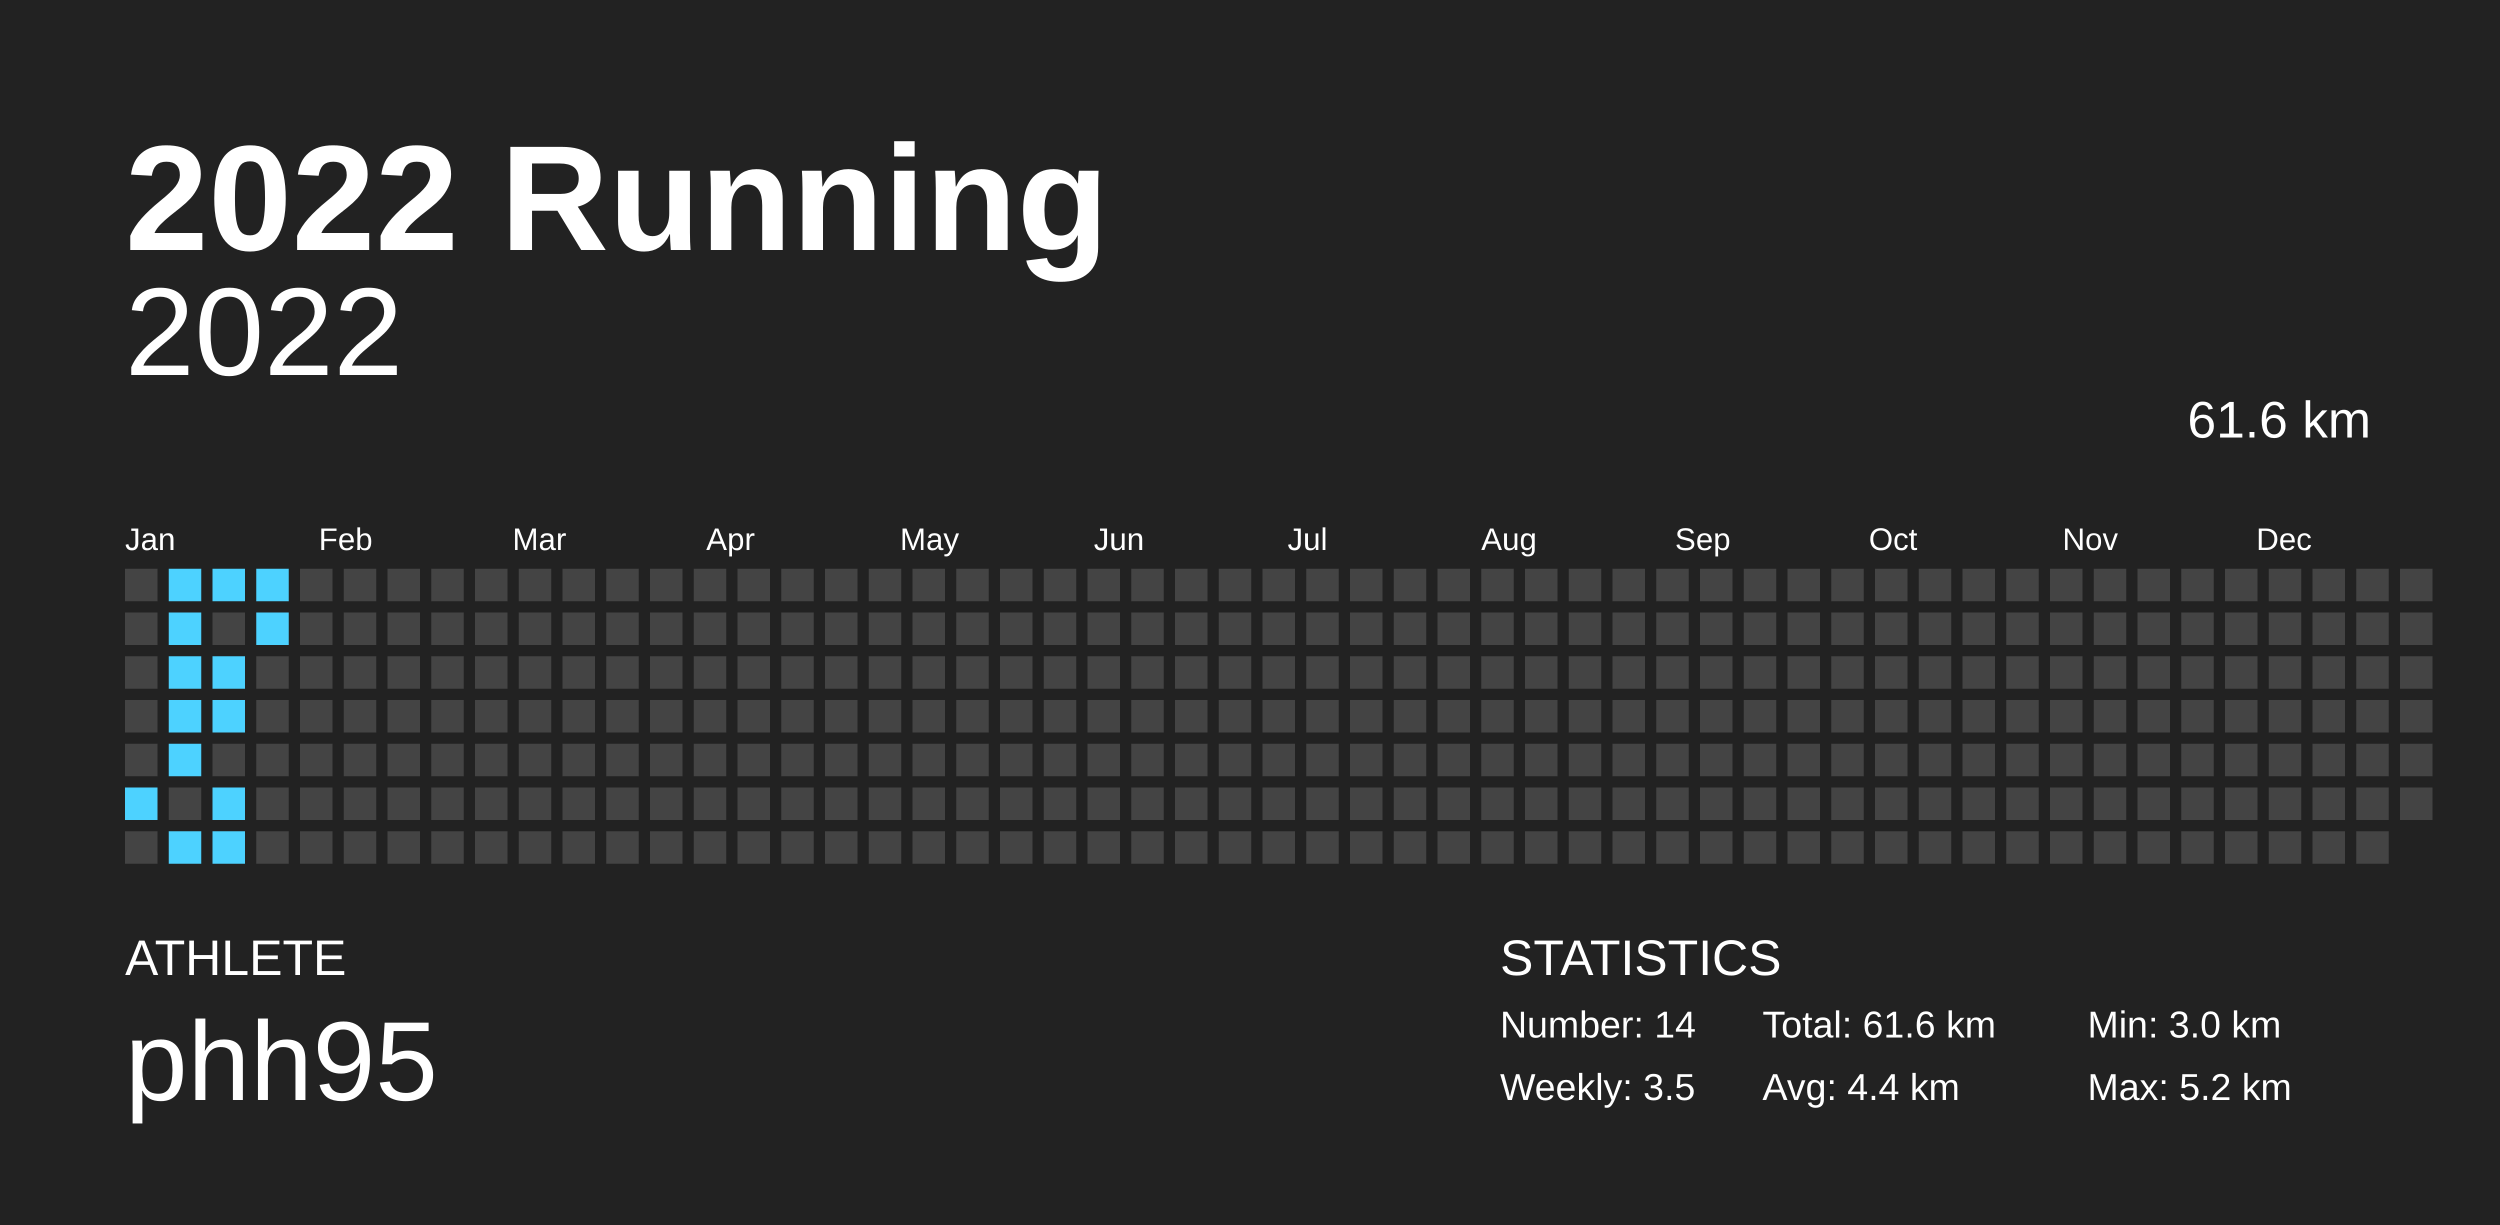
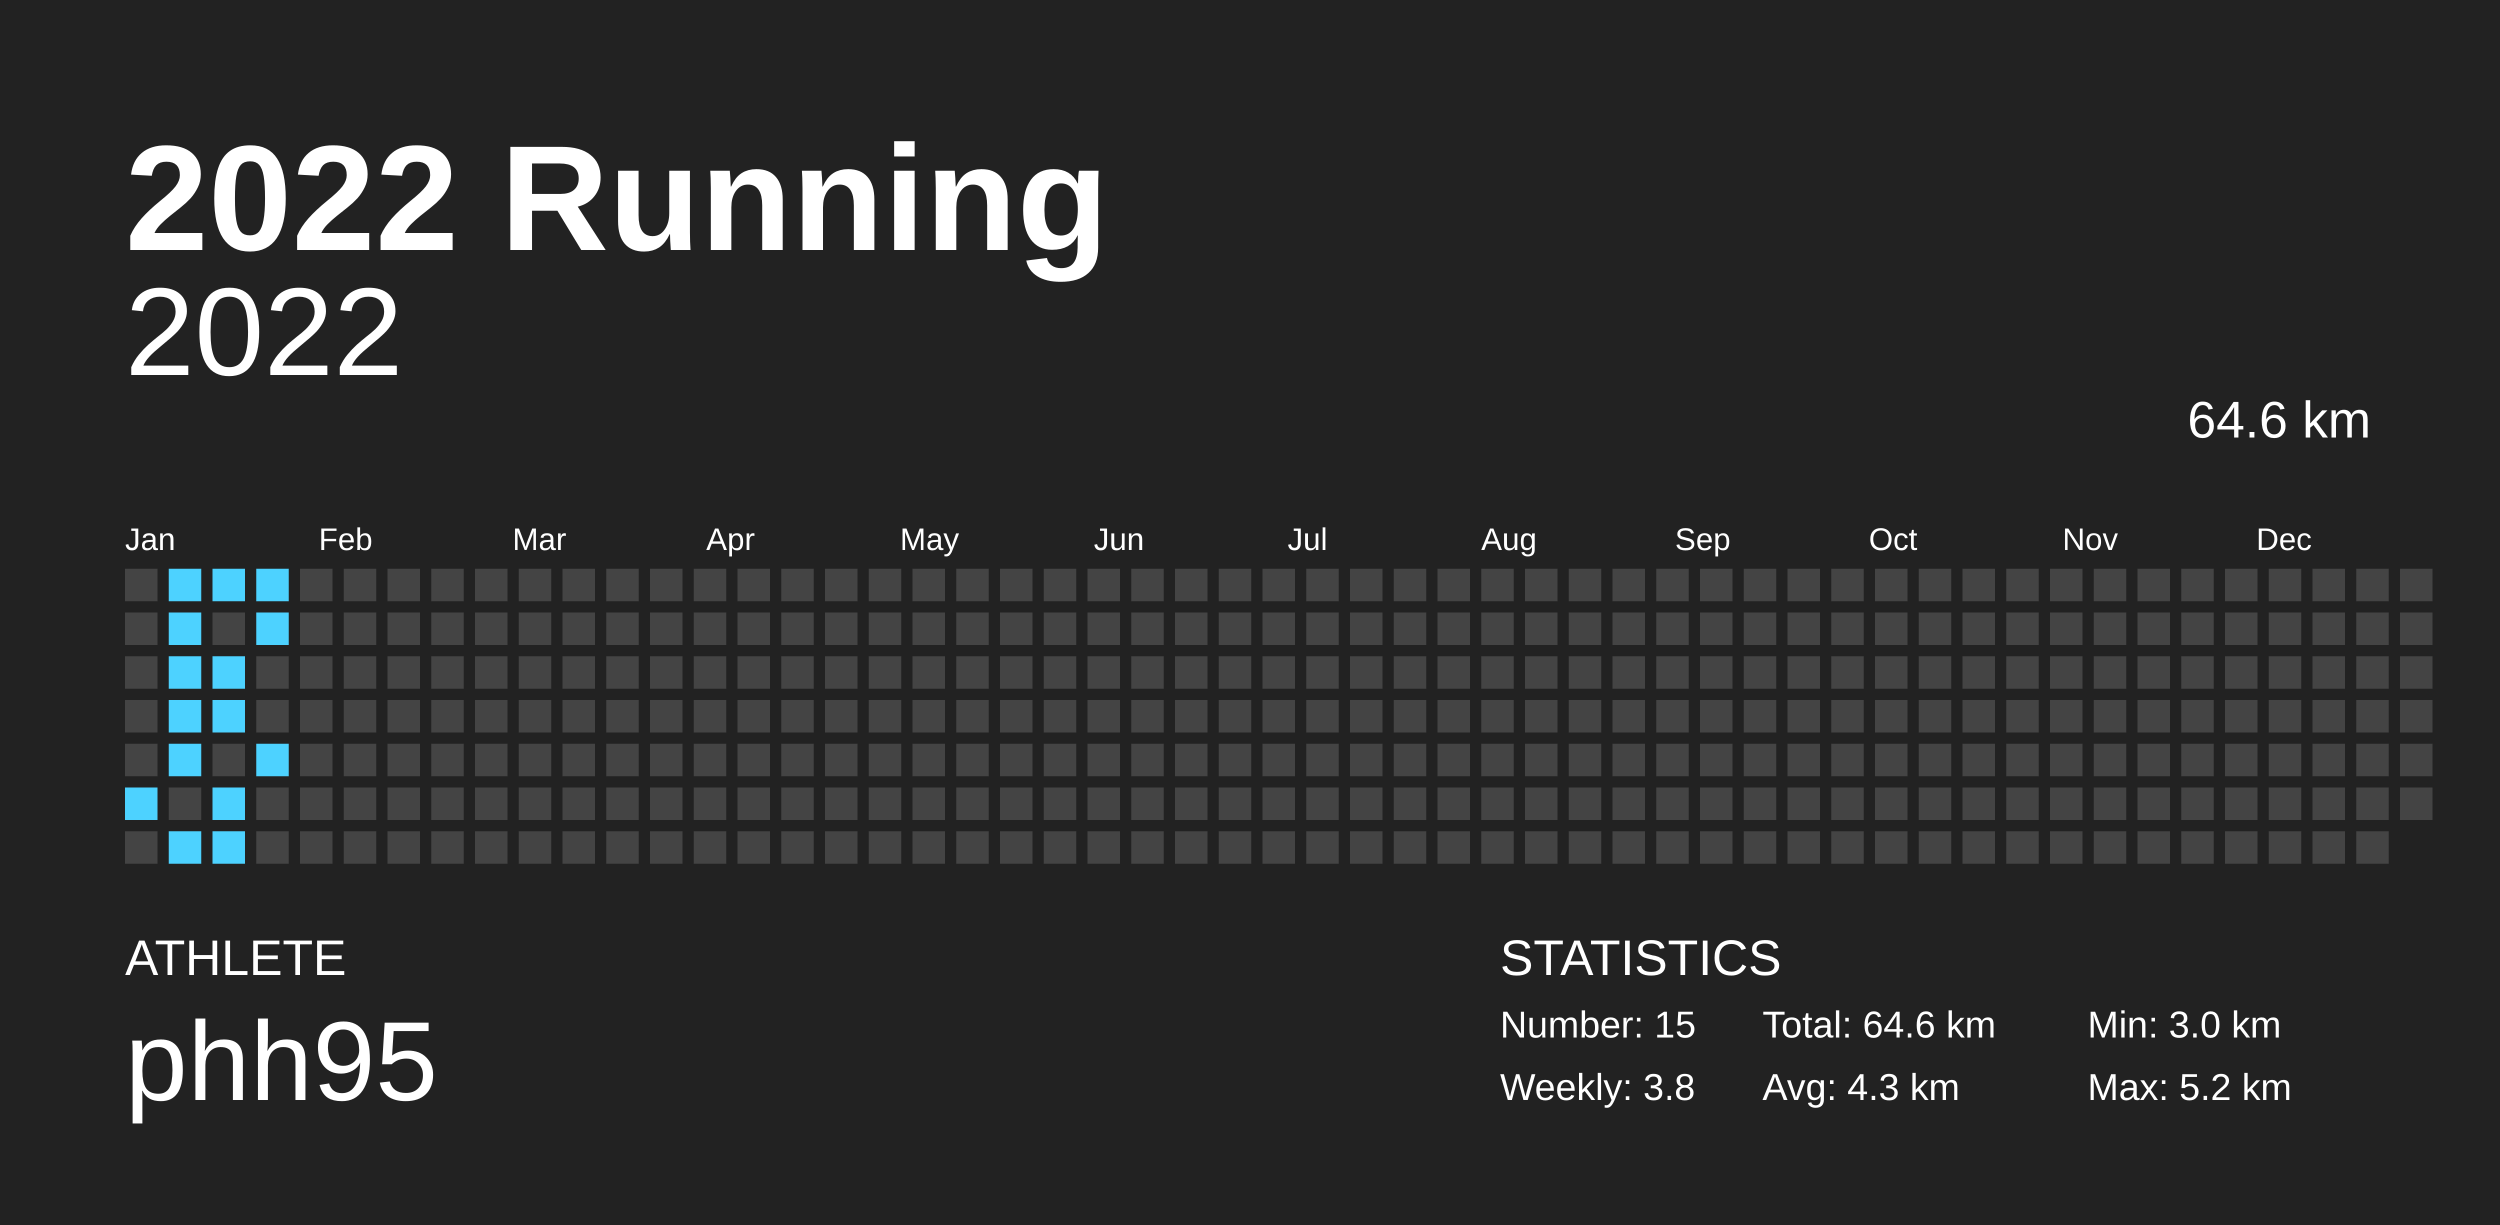
<svg xmlns="http://www.w3.org/2000/svg" baseProfile="full" height="98mm" version="1.1" viewBox="0,0,200,98" width="200mm">
  <defs />
  <rect fill="#222222" height="98" width="200" x="0" y="0" />
  <text fill="#FFFFFF" style="font-size:12px; font-family:Arial; font-weight:bold;" x="10" y="20">2022 Running</text>
  <text fill="#FFFFFF" style="font-size:4px; font-family:Arial" x="10" y="78">ATHLETE</text>
  <text fill="#FFFFFF" style="font-size:9px; font-family:Arial" x="10" y="88">phh95</text>
  <text fill="#FFFFFF" style="font-size:4px; font-family:Arial" x="120" y="78">STATISTICS</text>
-   <text fill="#FFFFFF" style="font-size:3px; font-family:Arial" x="120" y="83">Number: 14</text>
-   <text fill="#FFFFFF" style="font-size:3px; font-family:Arial" x="120" y="88">Weekly: 3.5</text>
-   <text fill="#FFFFFF" style="font-size:3px; font-family:Arial" x="141" y="83">Total: 61.6 km</text>
-   <text fill="#FFFFFF" style="font-size:3px; font-family:Arial" x="141" y="88">Avg: 4.4 km</text>
+   <text fill="#FFFFFF" style="font-size:3px; font-family:Arial" x="120" y="83">Number: 15</text>
+   <text fill="#FFFFFF" style="font-size:3px; font-family:Arial" x="120" y="88">Weekly: 3.8</text>
+   <text fill="#FFFFFF" style="font-size:3px; font-family:Arial" x="141" y="83">Total: 64.6 km</text>
+   <text fill="#FFFFFF" style="font-size:3px; font-family:Arial" x="141" y="88">Avg: 4.3 km</text>
  <text fill="#FFFFFF" style="font-size:3px; font-family:Arial" x="167" y="83">Min: 3.0 km</text>
  <text fill="#FFFFFF" style="font-size:3px; font-family:Arial" x="167" y="88">Max: 5.2 km</text>
  <text alignment-baseline="hanging" fill="#FFFFFF" style="font-size:10.0px; font-family:Arial;" x="10" y="30">2022</text>
-   <text alignment-baseline="hanging" fill="#FFFFFF" style="font-size:4.125px; font-family:Arial;" x="175" y="35">61.6 km</text>
+   <text alignment-baseline="hanging" fill="#FFFFFF" style="font-size:4.125px; font-family:Arial;" x="175" y="35">64.6 km</text>
  <text fill="#FFFFFF" style="font-size:2.5px; font-family:Arial" x="10.0" y="44">Jan</text>
  <text fill="#FFFFFF" style="font-size:2.5px; font-family:Arial" x="25.5" y="44">Feb</text>
  <text fill="#FFFFFF" style="font-size:2.5px; font-family:Arial" x="41.0" y="44">Mar</text>
  <text fill="#FFFFFF" style="font-size:2.5px; font-family:Arial" x="56.5" y="44">Apr</text>
  <text fill="#FFFFFF" style="font-size:2.5px; font-family:Arial" x="72.0" y="44">May</text>
  <text fill="#FFFFFF" style="font-size:2.5px; font-family:Arial" x="87.5" y="44">Jun</text>
  <text fill="#FFFFFF" style="font-size:2.5px; font-family:Arial" x="103.0" y="44">Jul</text>
  <text fill="#FFFFFF" style="font-size:2.5px; font-family:Arial" x="118.5" y="44">Aug</text>
  <text fill="#FFFFFF" style="font-size:2.5px; font-family:Arial" x="134.0" y="44">Sep</text>
  <text fill="#FFFFFF" style="font-size:2.5px; font-family:Arial" x="149.5" y="44">Oct</text>
  <text fill="#FFFFFF" style="font-size:2.5px; font-family:Arial" x="165.0" y="44">Nov</text>
  <text fill="#FFFFFF" style="font-size:2.5px; font-family:Arial" x="180.5" y="44">Dec</text>
  <rect fill="#444444" height="2.6" width="2.6" x="10.0" y="45.5" />
  <rect fill="#444444" height="2.6" width="2.6" x="10.0" y="49.0" />
  <rect fill="#444444" height="2.6" width="2.6" x="10.0" y="52.5" />
  <rect fill="#444444" height="2.6" width="2.6" x="10.0" y="56.0" />
  <rect fill="#444444" height="2.6" width="2.6" x="10.0" y="59.5" />
  <rect fill="#4dd2ff" height="2.6" width="2.6" x="10.0" y="63.0" />
  <rect fill="#444444" height="2.6" width="2.6" x="10.0" y="66.5" />
  <rect fill="#4dd2ff" height="2.6" width="2.6" x="13.5" y="45.5" />
  <rect fill="#4dd2ff" height="2.6" width="2.6" x="13.5" y="49.0" />
  <rect fill="#4dd2ff" height="2.6" width="2.6" x="13.5" y="52.5" />
  <rect fill="#4dd2ff" height="2.6" width="2.6" x="13.5" y="56.0" />
  <rect fill="#4dd2ff" height="2.6" width="2.6" x="13.5" y="59.5" />
  <rect fill="#444444" height="2.6" width="2.6" x="13.5" y="63.0" />
  <rect fill="#4dd2ff" height="2.6" width="2.6" x="13.5" y="66.5" />
  <rect fill="#4dd2ff" height="2.6" width="2.6" x="17.0" y="45.5" />
  <rect fill="#444444" height="2.6" width="2.6" x="17.0" y="49.0" />
  <rect fill="#4dd2ff" height="2.6" width="2.6" x="17.0" y="52.5" />
  <rect fill="#4dd2ff" height="2.6" width="2.6" x="17.0" y="56.0" />
  <rect fill="#444444" height="2.6" width="2.6" x="17.0" y="59.5" />
  <rect fill="#4dd2ff" height="2.6" width="2.6" x="17.0" y="63.0" />
  <rect fill="#4dd2ff" height="2.6" width="2.6" x="17.0" y="66.5" />
  <rect fill="#4dd2ff" height="2.6" width="2.6" x="20.5" y="45.5" />
  <rect fill="#4dd2ff" height="2.6" width="2.6" x="20.5" y="49.0" />
  <rect fill="#444444" height="2.6" width="2.6" x="20.5" y="52.5" />
  <rect fill="#444444" height="2.6" width="2.6" x="20.5" y="56.0" />
-   <rect fill="#444444" height="2.6" width="2.6" x="20.5" y="59.5" />
+   <rect fill="#4dd2ff" height="2.6" width="2.6" x="20.5" y="59.5" />
  <rect fill="#444444" height="2.6" width="2.6" x="20.5" y="63.0" />
  <rect fill="#444444" height="2.6" width="2.6" x="20.5" y="66.5" />
  <rect fill="#444444" height="2.6" width="2.6" x="24.0" y="45.5" />
  <rect fill="#444444" height="2.6" width="2.6" x="24.0" y="49.0" />
  <rect fill="#444444" height="2.6" width="2.6" x="24.0" y="52.5" />
  <rect fill="#444444" height="2.6" width="2.6" x="24.0" y="56.0" />
  <rect fill="#444444" height="2.6" width="2.6" x="24.0" y="59.5" />
  <rect fill="#444444" height="2.6" width="2.6" x="24.0" y="63.0" />
  <rect fill="#444444" height="2.6" width="2.6" x="24.0" y="66.5" />
  <rect fill="#444444" height="2.6" width="2.6" x="27.5" y="45.5" />
  <rect fill="#444444" height="2.6" width="2.6" x="27.5" y="49.0" />
  <rect fill="#444444" height="2.6" width="2.6" x="27.5" y="52.5" />
  <rect fill="#444444" height="2.6" width="2.6" x="27.5" y="56.0" />
  <rect fill="#444444" height="2.6" width="2.6" x="27.5" y="59.5" />
  <rect fill="#444444" height="2.6" width="2.6" x="27.5" y="63.0" />
  <rect fill="#444444" height="2.6" width="2.6" x="27.5" y="66.5" />
  <rect fill="#444444" height="2.6" width="2.6" x="31.0" y="45.5" />
  <rect fill="#444444" height="2.6" width="2.6" x="31.0" y="49.0" />
  <rect fill="#444444" height="2.6" width="2.6" x="31.0" y="52.5" />
  <rect fill="#444444" height="2.6" width="2.6" x="31.0" y="56.0" />
  <rect fill="#444444" height="2.6" width="2.6" x="31.0" y="59.5" />
  <rect fill="#444444" height="2.6" width="2.6" x="31.0" y="63.0" />
  <rect fill="#444444" height="2.6" width="2.6" x="31.0" y="66.5" />
  <rect fill="#444444" height="2.6" width="2.6" x="34.5" y="45.5" />
  <rect fill="#444444" height="2.6" width="2.6" x="34.5" y="49.0" />
  <rect fill="#444444" height="2.6" width="2.6" x="34.5" y="52.5" />
  <rect fill="#444444" height="2.6" width="2.6" x="34.5" y="56.0" />
  <rect fill="#444444" height="2.6" width="2.6" x="34.5" y="59.5" />
  <rect fill="#444444" height="2.6" width="2.6" x="34.5" y="63.0" />
  <rect fill="#444444" height="2.6" width="2.6" x="34.5" y="66.5" />
  <rect fill="#444444" height="2.6" width="2.6" x="38.0" y="45.5" />
  <rect fill="#444444" height="2.6" width="2.6" x="38.0" y="49.0" />
  <rect fill="#444444" height="2.6" width="2.6" x="38.0" y="52.5" />
  <rect fill="#444444" height="2.6" width="2.6" x="38.0" y="56.0" />
  <rect fill="#444444" height="2.6" width="2.6" x="38.0" y="59.5" />
  <rect fill="#444444" height="2.6" width="2.6" x="38.0" y="63.0" />
  <rect fill="#444444" height="2.6" width="2.6" x="38.0" y="66.5" />
  <rect fill="#444444" height="2.6" width="2.6" x="41.5" y="45.5" />
  <rect fill="#444444" height="2.6" width="2.6" x="41.5" y="49.0" />
  <rect fill="#444444" height="2.6" width="2.6" x="41.5" y="52.5" />
  <rect fill="#444444" height="2.6" width="2.6" x="41.5" y="56.0" />
  <rect fill="#444444" height="2.6" width="2.6" x="41.5" y="59.5" />
  <rect fill="#444444" height="2.6" width="2.6" x="41.5" y="63.0" />
  <rect fill="#444444" height="2.6" width="2.6" x="41.5" y="66.5" />
  <rect fill="#444444" height="2.6" width="2.6" x="45.0" y="45.5" />
  <rect fill="#444444" height="2.6" width="2.6" x="45.0" y="49.0" />
  <rect fill="#444444" height="2.6" width="2.6" x="45.0" y="52.5" />
  <rect fill="#444444" height="2.6" width="2.6" x="45.0" y="56.0" />
  <rect fill="#444444" height="2.6" width="2.6" x="45.0" y="59.5" />
  <rect fill="#444444" height="2.6" width="2.6" x="45.0" y="63.0" />
  <rect fill="#444444" height="2.6" width="2.6" x="45.0" y="66.5" />
  <rect fill="#444444" height="2.6" width="2.6" x="48.5" y="45.5" />
  <rect fill="#444444" height="2.6" width="2.6" x="48.5" y="49.0" />
  <rect fill="#444444" height="2.6" width="2.6" x="48.5" y="52.5" />
  <rect fill="#444444" height="2.6" width="2.6" x="48.5" y="56.0" />
  <rect fill="#444444" height="2.6" width="2.6" x="48.5" y="59.5" />
  <rect fill="#444444" height="2.6" width="2.6" x="48.5" y="63.0" />
  <rect fill="#444444" height="2.6" width="2.6" x="48.5" y="66.5" />
  <rect fill="#444444" height="2.6" width="2.6" x="52.0" y="45.5" />
  <rect fill="#444444" height="2.6" width="2.6" x="52.0" y="49.0" />
  <rect fill="#444444" height="2.6" width="2.6" x="52.0" y="52.5" />
  <rect fill="#444444" height="2.6" width="2.6" x="52.0" y="56.0" />
  <rect fill="#444444" height="2.6" width="2.6" x="52.0" y="59.5" />
  <rect fill="#444444" height="2.6" width="2.6" x="52.0" y="63.0" />
  <rect fill="#444444" height="2.6" width="2.6" x="52.0" y="66.5" />
  <rect fill="#444444" height="2.6" width="2.6" x="55.5" y="45.5" />
  <rect fill="#444444" height="2.6" width="2.6" x="55.5" y="49.0" />
  <rect fill="#444444" height="2.6" width="2.6" x="55.5" y="52.5" />
  <rect fill="#444444" height="2.6" width="2.6" x="55.5" y="56.0" />
  <rect fill="#444444" height="2.6" width="2.6" x="55.5" y="59.5" />
  <rect fill="#444444" height="2.6" width="2.6" x="55.5" y="63.0" />
  <rect fill="#444444" height="2.6" width="2.6" x="55.5" y="66.5" />
  <rect fill="#444444" height="2.6" width="2.6" x="59.0" y="45.5" />
  <rect fill="#444444" height="2.6" width="2.6" x="59.0" y="49.0" />
  <rect fill="#444444" height="2.6" width="2.6" x="59.0" y="52.5" />
  <rect fill="#444444" height="2.6" width="2.6" x="59.0" y="56.0" />
  <rect fill="#444444" height="2.6" width="2.6" x="59.0" y="59.5" />
  <rect fill="#444444" height="2.6" width="2.6" x="59.0" y="63.0" />
  <rect fill="#444444" height="2.6" width="2.6" x="59.0" y="66.5" />
  <rect fill="#444444" height="2.6" width="2.6" x="62.5" y="45.5" />
  <rect fill="#444444" height="2.6" width="2.6" x="62.5" y="49.0" />
  <rect fill="#444444" height="2.6" width="2.6" x="62.5" y="52.5" />
  <rect fill="#444444" height="2.6" width="2.6" x="62.5" y="56.0" />
  <rect fill="#444444" height="2.6" width="2.6" x="62.5" y="59.5" />
  <rect fill="#444444" height="2.6" width="2.6" x="62.5" y="63.0" />
  <rect fill="#444444" height="2.6" width="2.6" x="62.5" y="66.5" />
  <rect fill="#444444" height="2.6" width="2.6" x="66.0" y="45.5" />
  <rect fill="#444444" height="2.6" width="2.6" x="66.0" y="49.0" />
  <rect fill="#444444" height="2.6" width="2.6" x="66.0" y="52.5" />
  <rect fill="#444444" height="2.6" width="2.6" x="66.0" y="56.0" />
  <rect fill="#444444" height="2.6" width="2.6" x="66.0" y="59.5" />
  <rect fill="#444444" height="2.6" width="2.6" x="66.0" y="63.0" />
  <rect fill="#444444" height="2.6" width="2.6" x="66.0" y="66.5" />
  <rect fill="#444444" height="2.6" width="2.6" x="69.5" y="45.5" />
  <rect fill="#444444" height="2.6" width="2.6" x="69.5" y="49.0" />
  <rect fill="#444444" height="2.6" width="2.6" x="69.5" y="52.5" />
  <rect fill="#444444" height="2.6" width="2.6" x="69.5" y="56.0" />
  <rect fill="#444444" height="2.6" width="2.6" x="69.5" y="59.5" />
  <rect fill="#444444" height="2.6" width="2.6" x="69.5" y="63.0" />
  <rect fill="#444444" height="2.6" width="2.6" x="69.5" y="66.5" />
  <rect fill="#444444" height="2.6" width="2.6" x="73.0" y="45.5" />
  <rect fill="#444444" height="2.6" width="2.6" x="73.0" y="49.0" />
  <rect fill="#444444" height="2.6" width="2.6" x="73.0" y="52.5" />
  <rect fill="#444444" height="2.6" width="2.6" x="73.0" y="56.0" />
  <rect fill="#444444" height="2.6" width="2.6" x="73.0" y="59.5" />
  <rect fill="#444444" height="2.6" width="2.6" x="73.0" y="63.0" />
  <rect fill="#444444" height="2.6" width="2.6" x="73.0" y="66.5" />
  <rect fill="#444444" height="2.6" width="2.6" x="76.5" y="45.5" />
  <rect fill="#444444" height="2.6" width="2.6" x="76.5" y="49.0" />
  <rect fill="#444444" height="2.6" width="2.6" x="76.5" y="52.5" />
  <rect fill="#444444" height="2.6" width="2.6" x="76.5" y="56.0" />
  <rect fill="#444444" height="2.6" width="2.6" x="76.5" y="59.5" />
  <rect fill="#444444" height="2.6" width="2.6" x="76.5" y="63.0" />
  <rect fill="#444444" height="2.6" width="2.6" x="76.5" y="66.5" />
  <rect fill="#444444" height="2.6" width="2.6" x="80.0" y="45.5" />
  <rect fill="#444444" height="2.6" width="2.6" x="80.0" y="49.0" />
  <rect fill="#444444" height="2.6" width="2.6" x="80.0" y="52.5" />
  <rect fill="#444444" height="2.6" width="2.6" x="80.0" y="56.0" />
  <rect fill="#444444" height="2.6" width="2.6" x="80.0" y="59.5" />
  <rect fill="#444444" height="2.6" width="2.6" x="80.0" y="63.0" />
  <rect fill="#444444" height="2.6" width="2.6" x="80.0" y="66.5" />
  <rect fill="#444444" height="2.6" width="2.6" x="83.5" y="45.5" />
  <rect fill="#444444" height="2.6" width="2.6" x="83.5" y="49.0" />
  <rect fill="#444444" height="2.6" width="2.6" x="83.5" y="52.5" />
  <rect fill="#444444" height="2.6" width="2.6" x="83.5" y="56.0" />
  <rect fill="#444444" height="2.6" width="2.6" x="83.5" y="59.5" />
  <rect fill="#444444" height="2.6" width="2.6" x="83.5" y="63.0" />
  <rect fill="#444444" height="2.6" width="2.6" x="83.5" y="66.5" />
  <rect fill="#444444" height="2.6" width="2.6" x="87.0" y="45.5" />
  <rect fill="#444444" height="2.6" width="2.6" x="87.0" y="49.0" />
  <rect fill="#444444" height="2.6" width="2.6" x="87.0" y="52.5" />
  <rect fill="#444444" height="2.6" width="2.6" x="87.0" y="56.0" />
  <rect fill="#444444" height="2.6" width="2.6" x="87.0" y="59.5" />
  <rect fill="#444444" height="2.6" width="2.6" x="87.0" y="63.0" />
  <rect fill="#444444" height="2.6" width="2.6" x="87.0" y="66.5" />
  <rect fill="#444444" height="2.6" width="2.6" x="90.5" y="45.5" />
  <rect fill="#444444" height="2.6" width="2.6" x="90.5" y="49.0" />
  <rect fill="#444444" height="2.6" width="2.6" x="90.5" y="52.5" />
  <rect fill="#444444" height="2.6" width="2.6" x="90.5" y="56.0" />
  <rect fill="#444444" height="2.6" width="2.6" x="90.5" y="59.5" />
  <rect fill="#444444" height="2.6" width="2.6" x="90.5" y="63.0" />
  <rect fill="#444444" height="2.6" width="2.6" x="90.5" y="66.5" />
  <rect fill="#444444" height="2.6" width="2.6" x="94.0" y="45.5" />
  <rect fill="#444444" height="2.6" width="2.6" x="94.0" y="49.0" />
  <rect fill="#444444" height="2.6" width="2.6" x="94.0" y="52.5" />
  <rect fill="#444444" height="2.6" width="2.6" x="94.0" y="56.0" />
  <rect fill="#444444" height="2.6" width="2.6" x="94.0" y="59.5" />
  <rect fill="#444444" height="2.6" width="2.6" x="94.0" y="63.0" />
  <rect fill="#444444" height="2.6" width="2.6" x="94.0" y="66.5" />
  <rect fill="#444444" height="2.6" width="2.6" x="97.5" y="45.5" />
  <rect fill="#444444" height="2.6" width="2.6" x="97.5" y="49.0" />
  <rect fill="#444444" height="2.6" width="2.6" x="97.5" y="52.5" />
  <rect fill="#444444" height="2.6" width="2.6" x="97.5" y="56.0" />
  <rect fill="#444444" height="2.6" width="2.6" x="97.5" y="59.5" />
  <rect fill="#444444" height="2.6" width="2.6" x="97.5" y="63.0" />
  <rect fill="#444444" height="2.6" width="2.6" x="97.5" y="66.5" />
  <rect fill="#444444" height="2.6" width="2.6" x="101.0" y="45.5" />
  <rect fill="#444444" height="2.6" width="2.6" x="101.0" y="49.0" />
  <rect fill="#444444" height="2.6" width="2.6" x="101.0" y="52.5" />
  <rect fill="#444444" height="2.6" width="2.6" x="101.0" y="56.0" />
  <rect fill="#444444" height="2.6" width="2.6" x="101.0" y="59.5" />
  <rect fill="#444444" height="2.6" width="2.6" x="101.0" y="63.0" />
  <rect fill="#444444" height="2.6" width="2.6" x="101.0" y="66.5" />
  <rect fill="#444444" height="2.6" width="2.6" x="104.5" y="45.5" />
  <rect fill="#444444" height="2.6" width="2.6" x="104.5" y="49.0" />
  <rect fill="#444444" height="2.6" width="2.6" x="104.5" y="52.5" />
  <rect fill="#444444" height="2.6" width="2.6" x="104.5" y="56.0" />
  <rect fill="#444444" height="2.6" width="2.6" x="104.5" y="59.5" />
  <rect fill="#444444" height="2.6" width="2.6" x="104.5" y="63.0" />
  <rect fill="#444444" height="2.6" width="2.6" x="104.5" y="66.5" />
  <rect fill="#444444" height="2.6" width="2.6" x="108.0" y="45.5" />
  <rect fill="#444444" height="2.6" width="2.6" x="108.0" y="49.0" />
  <rect fill="#444444" height="2.6" width="2.6" x="108.0" y="52.5" />
  <rect fill="#444444" height="2.6" width="2.6" x="108.0" y="56.0" />
  <rect fill="#444444" height="2.6" width="2.6" x="108.0" y="59.5" />
  <rect fill="#444444" height="2.6" width="2.6" x="108.0" y="63.0" />
  <rect fill="#444444" height="2.6" width="2.6" x="108.0" y="66.5" />
  <rect fill="#444444" height="2.6" width="2.6" x="111.5" y="45.5" />
  <rect fill="#444444" height="2.6" width="2.6" x="111.5" y="49.0" />
  <rect fill="#444444" height="2.6" width="2.6" x="111.5" y="52.5" />
  <rect fill="#444444" height="2.6" width="2.6" x="111.5" y="56.0" />
  <rect fill="#444444" height="2.6" width="2.6" x="111.5" y="59.5" />
  <rect fill="#444444" height="2.6" width="2.6" x="111.5" y="63.0" />
  <rect fill="#444444" height="2.6" width="2.6" x="111.5" y="66.5" />
  <rect fill="#444444" height="2.6" width="2.6" x="115.0" y="45.5" />
  <rect fill="#444444" height="2.6" width="2.6" x="115.0" y="49.0" />
  <rect fill="#444444" height="2.6" width="2.6" x="115.0" y="52.5" />
  <rect fill="#444444" height="2.6" width="2.6" x="115.0" y="56.0" />
  <rect fill="#444444" height="2.6" width="2.6" x="115.0" y="59.5" />
  <rect fill="#444444" height="2.6" width="2.6" x="115.0" y="63.0" />
  <rect fill="#444444" height="2.6" width="2.6" x="115.0" y="66.5" />
  <rect fill="#444444" height="2.6" width="2.6" x="118.5" y="45.5" />
  <rect fill="#444444" height="2.6" width="2.6" x="118.5" y="49.0" />
  <rect fill="#444444" height="2.6" width="2.6" x="118.5" y="52.5" />
  <rect fill="#444444" height="2.6" width="2.6" x="118.5" y="56.0" />
  <rect fill="#444444" height="2.6" width="2.6" x="118.5" y="59.5" />
  <rect fill="#444444" height="2.6" width="2.6" x="118.5" y="63.0" />
  <rect fill="#444444" height="2.6" width="2.6" x="118.5" y="66.5" />
  <rect fill="#444444" height="2.6" width="2.6" x="122.0" y="45.5" />
  <rect fill="#444444" height="2.6" width="2.6" x="122.0" y="49.0" />
  <rect fill="#444444" height="2.6" width="2.6" x="122.0" y="52.5" />
  <rect fill="#444444" height="2.6" width="2.6" x="122.0" y="56.0" />
  <rect fill="#444444" height="2.6" width="2.6" x="122.0" y="59.5" />
  <rect fill="#444444" height="2.6" width="2.6" x="122.0" y="63.0" />
  <rect fill="#444444" height="2.6" width="2.6" x="122.0" y="66.5" />
  <rect fill="#444444" height="2.6" width="2.6" x="125.5" y="45.5" />
  <rect fill="#444444" height="2.6" width="2.6" x="125.5" y="49.0" />
  <rect fill="#444444" height="2.6" width="2.6" x="125.5" y="52.5" />
  <rect fill="#444444" height="2.6" width="2.6" x="125.5" y="56.0" />
  <rect fill="#444444" height="2.6" width="2.6" x="125.5" y="59.5" />
  <rect fill="#444444" height="2.6" width="2.6" x="125.5" y="63.0" />
  <rect fill="#444444" height="2.6" width="2.6" x="125.5" y="66.5" />
  <rect fill="#444444" height="2.6" width="2.6" x="129.0" y="45.5" />
  <rect fill="#444444" height="2.6" width="2.6" x="129.0" y="49.0" />
  <rect fill="#444444" height="2.6" width="2.6" x="129.0" y="52.5" />
  <rect fill="#444444" height="2.6" width="2.6" x="129.0" y="56.0" />
  <rect fill="#444444" height="2.6" width="2.6" x="129.0" y="59.5" />
  <rect fill="#444444" height="2.6" width="2.6" x="129.0" y="63.0" />
  <rect fill="#444444" height="2.6" width="2.6" x="129.0" y="66.5" />
  <rect fill="#444444" height="2.6" width="2.6" x="132.5" y="45.5" />
  <rect fill="#444444" height="2.6" width="2.6" x="132.5" y="49.0" />
  <rect fill="#444444" height="2.6" width="2.6" x="132.5" y="52.5" />
  <rect fill="#444444" height="2.6" width="2.6" x="132.5" y="56.0" />
  <rect fill="#444444" height="2.6" width="2.6" x="132.5" y="59.5" />
  <rect fill="#444444" height="2.6" width="2.6" x="132.5" y="63.0" />
  <rect fill="#444444" height="2.6" width="2.6" x="132.5" y="66.5" />
  <rect fill="#444444" height="2.6" width="2.6" x="136.0" y="45.5" />
  <rect fill="#444444" height="2.6" width="2.6" x="136.0" y="49.0" />
  <rect fill="#444444" height="2.6" width="2.6" x="136.0" y="52.5" />
  <rect fill="#444444" height="2.6" width="2.6" x="136.0" y="56.0" />
  <rect fill="#444444" height="2.6" width="2.6" x="136.0" y="59.5" />
  <rect fill="#444444" height="2.6" width="2.6" x="136.0" y="63.0" />
  <rect fill="#444444" height="2.6" width="2.6" x="136.0" y="66.5" />
  <rect fill="#444444" height="2.6" width="2.6" x="139.5" y="45.5" />
  <rect fill="#444444" height="2.6" width="2.6" x="139.5" y="49.0" />
  <rect fill="#444444" height="2.6" width="2.6" x="139.5" y="52.5" />
  <rect fill="#444444" height="2.6" width="2.6" x="139.5" y="56.0" />
  <rect fill="#444444" height="2.6" width="2.6" x="139.5" y="59.5" />
  <rect fill="#444444" height="2.6" width="2.6" x="139.5" y="63.0" />
  <rect fill="#444444" height="2.6" width="2.6" x="139.5" y="66.5" />
  <rect fill="#444444" height="2.6" width="2.6" x="143.0" y="45.5" />
  <rect fill="#444444" height="2.6" width="2.6" x="143.0" y="49.0" />
  <rect fill="#444444" height="2.6" width="2.6" x="143.0" y="52.5" />
  <rect fill="#444444" height="2.6" width="2.6" x="143.0" y="56.0" />
  <rect fill="#444444" height="2.6" width="2.6" x="143.0" y="59.5" />
  <rect fill="#444444" height="2.6" width="2.6" x="143.0" y="63.0" />
  <rect fill="#444444" height="2.6" width="2.6" x="143.0" y="66.5" />
  <rect fill="#444444" height="2.6" width="2.6" x="146.5" y="45.5" />
  <rect fill="#444444" height="2.6" width="2.6" x="146.5" y="49.0" />
  <rect fill="#444444" height="2.6" width="2.6" x="146.5" y="52.5" />
  <rect fill="#444444" height="2.6" width="2.6" x="146.5" y="56.0" />
  <rect fill="#444444" height="2.6" width="2.6" x="146.5" y="59.5" />
  <rect fill="#444444" height="2.6" width="2.6" x="146.5" y="63.0" />
  <rect fill="#444444" height="2.6" width="2.6" x="146.5" y="66.5" />
  <rect fill="#444444" height="2.6" width="2.6" x="150.0" y="45.5" />
  <rect fill="#444444" height="2.6" width="2.6" x="150.0" y="49.0" />
  <rect fill="#444444" height="2.6" width="2.6" x="150.0" y="52.5" />
  <rect fill="#444444" height="2.6" width="2.6" x="150.0" y="56.0" />
  <rect fill="#444444" height="2.6" width="2.6" x="150.0" y="59.5" />
  <rect fill="#444444" height="2.6" width="2.6" x="150.0" y="63.0" />
  <rect fill="#444444" height="2.6" width="2.6" x="150.0" y="66.5" />
  <rect fill="#444444" height="2.6" width="2.6" x="153.5" y="45.5" />
  <rect fill="#444444" height="2.6" width="2.6" x="153.5" y="49.0" />
  <rect fill="#444444" height="2.6" width="2.6" x="153.5" y="52.5" />
  <rect fill="#444444" height="2.6" width="2.6" x="153.5" y="56.0" />
  <rect fill="#444444" height="2.6" width="2.6" x="153.5" y="59.5" />
  <rect fill="#444444" height="2.6" width="2.6" x="153.5" y="63.0" />
  <rect fill="#444444" height="2.6" width="2.6" x="153.5" y="66.5" />
  <rect fill="#444444" height="2.6" width="2.6" x="157.0" y="45.5" />
  <rect fill="#444444" height="2.6" width="2.6" x="157.0" y="49.0" />
  <rect fill="#444444" height="2.6" width="2.6" x="157.0" y="52.5" />
  <rect fill="#444444" height="2.6" width="2.6" x="157.0" y="56.0" />
  <rect fill="#444444" height="2.6" width="2.6" x="157.0" y="59.5" />
  <rect fill="#444444" height="2.6" width="2.6" x="157.0" y="63.0" />
  <rect fill="#444444" height="2.6" width="2.6" x="157.0" y="66.5" />
  <rect fill="#444444" height="2.6" width="2.6" x="160.5" y="45.5" />
  <rect fill="#444444" height="2.6" width="2.6" x="160.5" y="49.0" />
  <rect fill="#444444" height="2.6" width="2.6" x="160.5" y="52.5" />
  <rect fill="#444444" height="2.6" width="2.6" x="160.5" y="56.0" />
  <rect fill="#444444" height="2.6" width="2.6" x="160.5" y="59.5" />
  <rect fill="#444444" height="2.6" width="2.6" x="160.5" y="63.0" />
  <rect fill="#444444" height="2.6" width="2.6" x="160.5" y="66.5" />
  <rect fill="#444444" height="2.6" width="2.6" x="164.0" y="45.5" />
  <rect fill="#444444" height="2.6" width="2.6" x="164.0" y="49.0" />
  <rect fill="#444444" height="2.6" width="2.6" x="164.0" y="52.5" />
  <rect fill="#444444" height="2.6" width="2.6" x="164.0" y="56.0" />
  <rect fill="#444444" height="2.6" width="2.6" x="164.0" y="59.5" />
  <rect fill="#444444" height="2.6" width="2.6" x="164.0" y="63.0" />
  <rect fill="#444444" height="2.6" width="2.6" x="164.0" y="66.5" />
  <rect fill="#444444" height="2.6" width="2.6" x="167.5" y="45.5" />
  <rect fill="#444444" height="2.6" width="2.6" x="167.5" y="49.0" />
  <rect fill="#444444" height="2.6" width="2.6" x="167.5" y="52.5" />
  <rect fill="#444444" height="2.6" width="2.6" x="167.5" y="56.0" />
  <rect fill="#444444" height="2.6" width="2.6" x="167.5" y="59.5" />
  <rect fill="#444444" height="2.6" width="2.6" x="167.5" y="63.0" />
  <rect fill="#444444" height="2.6" width="2.6" x="167.5" y="66.5" />
  <rect fill="#444444" height="2.6" width="2.6" x="171.0" y="45.5" />
  <rect fill="#444444" height="2.6" width="2.6" x="171.0" y="49.0" />
  <rect fill="#444444" height="2.6" width="2.6" x="171.0" y="52.5" />
  <rect fill="#444444" height="2.6" width="2.6" x="171.0" y="56.0" />
  <rect fill="#444444" height="2.6" width="2.6" x="171.0" y="59.5" />
  <rect fill="#444444" height="2.6" width="2.6" x="171.0" y="63.0" />
  <rect fill="#444444" height="2.6" width="2.6" x="171.0" y="66.5" />
  <rect fill="#444444" height="2.6" width="2.6" x="174.5" y="45.5" />
  <rect fill="#444444" height="2.6" width="2.6" x="174.5" y="49.0" />
  <rect fill="#444444" height="2.6" width="2.6" x="174.5" y="52.5" />
  <rect fill="#444444" height="2.6" width="2.6" x="174.5" y="56.0" />
  <rect fill="#444444" height="2.6" width="2.6" x="174.5" y="59.5" />
  <rect fill="#444444" height="2.6" width="2.6" x="174.5" y="63.0" />
  <rect fill="#444444" height="2.6" width="2.6" x="174.5" y="66.5" />
  <rect fill="#444444" height="2.6" width="2.6" x="178.0" y="45.5" />
  <rect fill="#444444" height="2.6" width="2.6" x="178.0" y="49.0" />
  <rect fill="#444444" height="2.6" width="2.6" x="178.0" y="52.5" />
  <rect fill="#444444" height="2.6" width="2.6" x="178.0" y="56.0" />
  <rect fill="#444444" height="2.6" width="2.6" x="178.0" y="59.5" />
  <rect fill="#444444" height="2.6" width="2.6" x="178.0" y="63.0" />
  <rect fill="#444444" height="2.6" width="2.6" x="178.0" y="66.5" />
  <rect fill="#444444" height="2.6" width="2.6" x="181.5" y="45.5" />
  <rect fill="#444444" height="2.6" width="2.6" x="181.5" y="49.0" />
  <rect fill="#444444" height="2.6" width="2.6" x="181.5" y="52.5" />
  <rect fill="#444444" height="2.6" width="2.6" x="181.5" y="56.0" />
  <rect fill="#444444" height="2.6" width="2.6" x="181.5" y="59.5" />
  <rect fill="#444444" height="2.6" width="2.6" x="181.5" y="63.0" />
  <rect fill="#444444" height="2.6" width="2.6" x="181.5" y="66.5" />
  <rect fill="#444444" height="2.6" width="2.6" x="185.0" y="45.5" />
  <rect fill="#444444" height="2.6" width="2.6" x="185.0" y="49.0" />
  <rect fill="#444444" height="2.6" width="2.6" x="185.0" y="52.5" />
  <rect fill="#444444" height="2.6" width="2.6" x="185.0" y="56.0" />
  <rect fill="#444444" height="2.6" width="2.6" x="185.0" y="59.5" />
  <rect fill="#444444" height="2.6" width="2.6" x="185.0" y="63.0" />
  <rect fill="#444444" height="2.6" width="2.6" x="185.0" y="66.5" />
  <rect fill="#444444" height="2.6" width="2.6" x="188.5" y="45.5" />
  <rect fill="#444444" height="2.6" width="2.6" x="188.5" y="49.0" />
  <rect fill="#444444" height="2.6" width="2.6" x="188.5" y="52.5" />
  <rect fill="#444444" height="2.6" width="2.6" x="188.5" y="56.0" />
  <rect fill="#444444" height="2.6" width="2.6" x="188.5" y="59.5" />
  <rect fill="#444444" height="2.6" width="2.6" x="188.5" y="63.0" />
  <rect fill="#444444" height="2.6" width="2.6" x="188.5" y="66.5" />
  <rect fill="#444444" height="2.6" width="2.6" x="192.0" y="45.5" />
  <rect fill="#444444" height="2.6" width="2.6" x="192.0" y="49.0" />
  <rect fill="#444444" height="2.6" width="2.6" x="192.0" y="52.5" />
  <rect fill="#444444" height="2.6" width="2.6" x="192.0" y="56.0" />
  <rect fill="#444444" height="2.6" width="2.6" x="192.0" y="59.5" />
  <rect fill="#444444" height="2.6" width="2.6" x="192.0" y="63.0" />
</svg>
